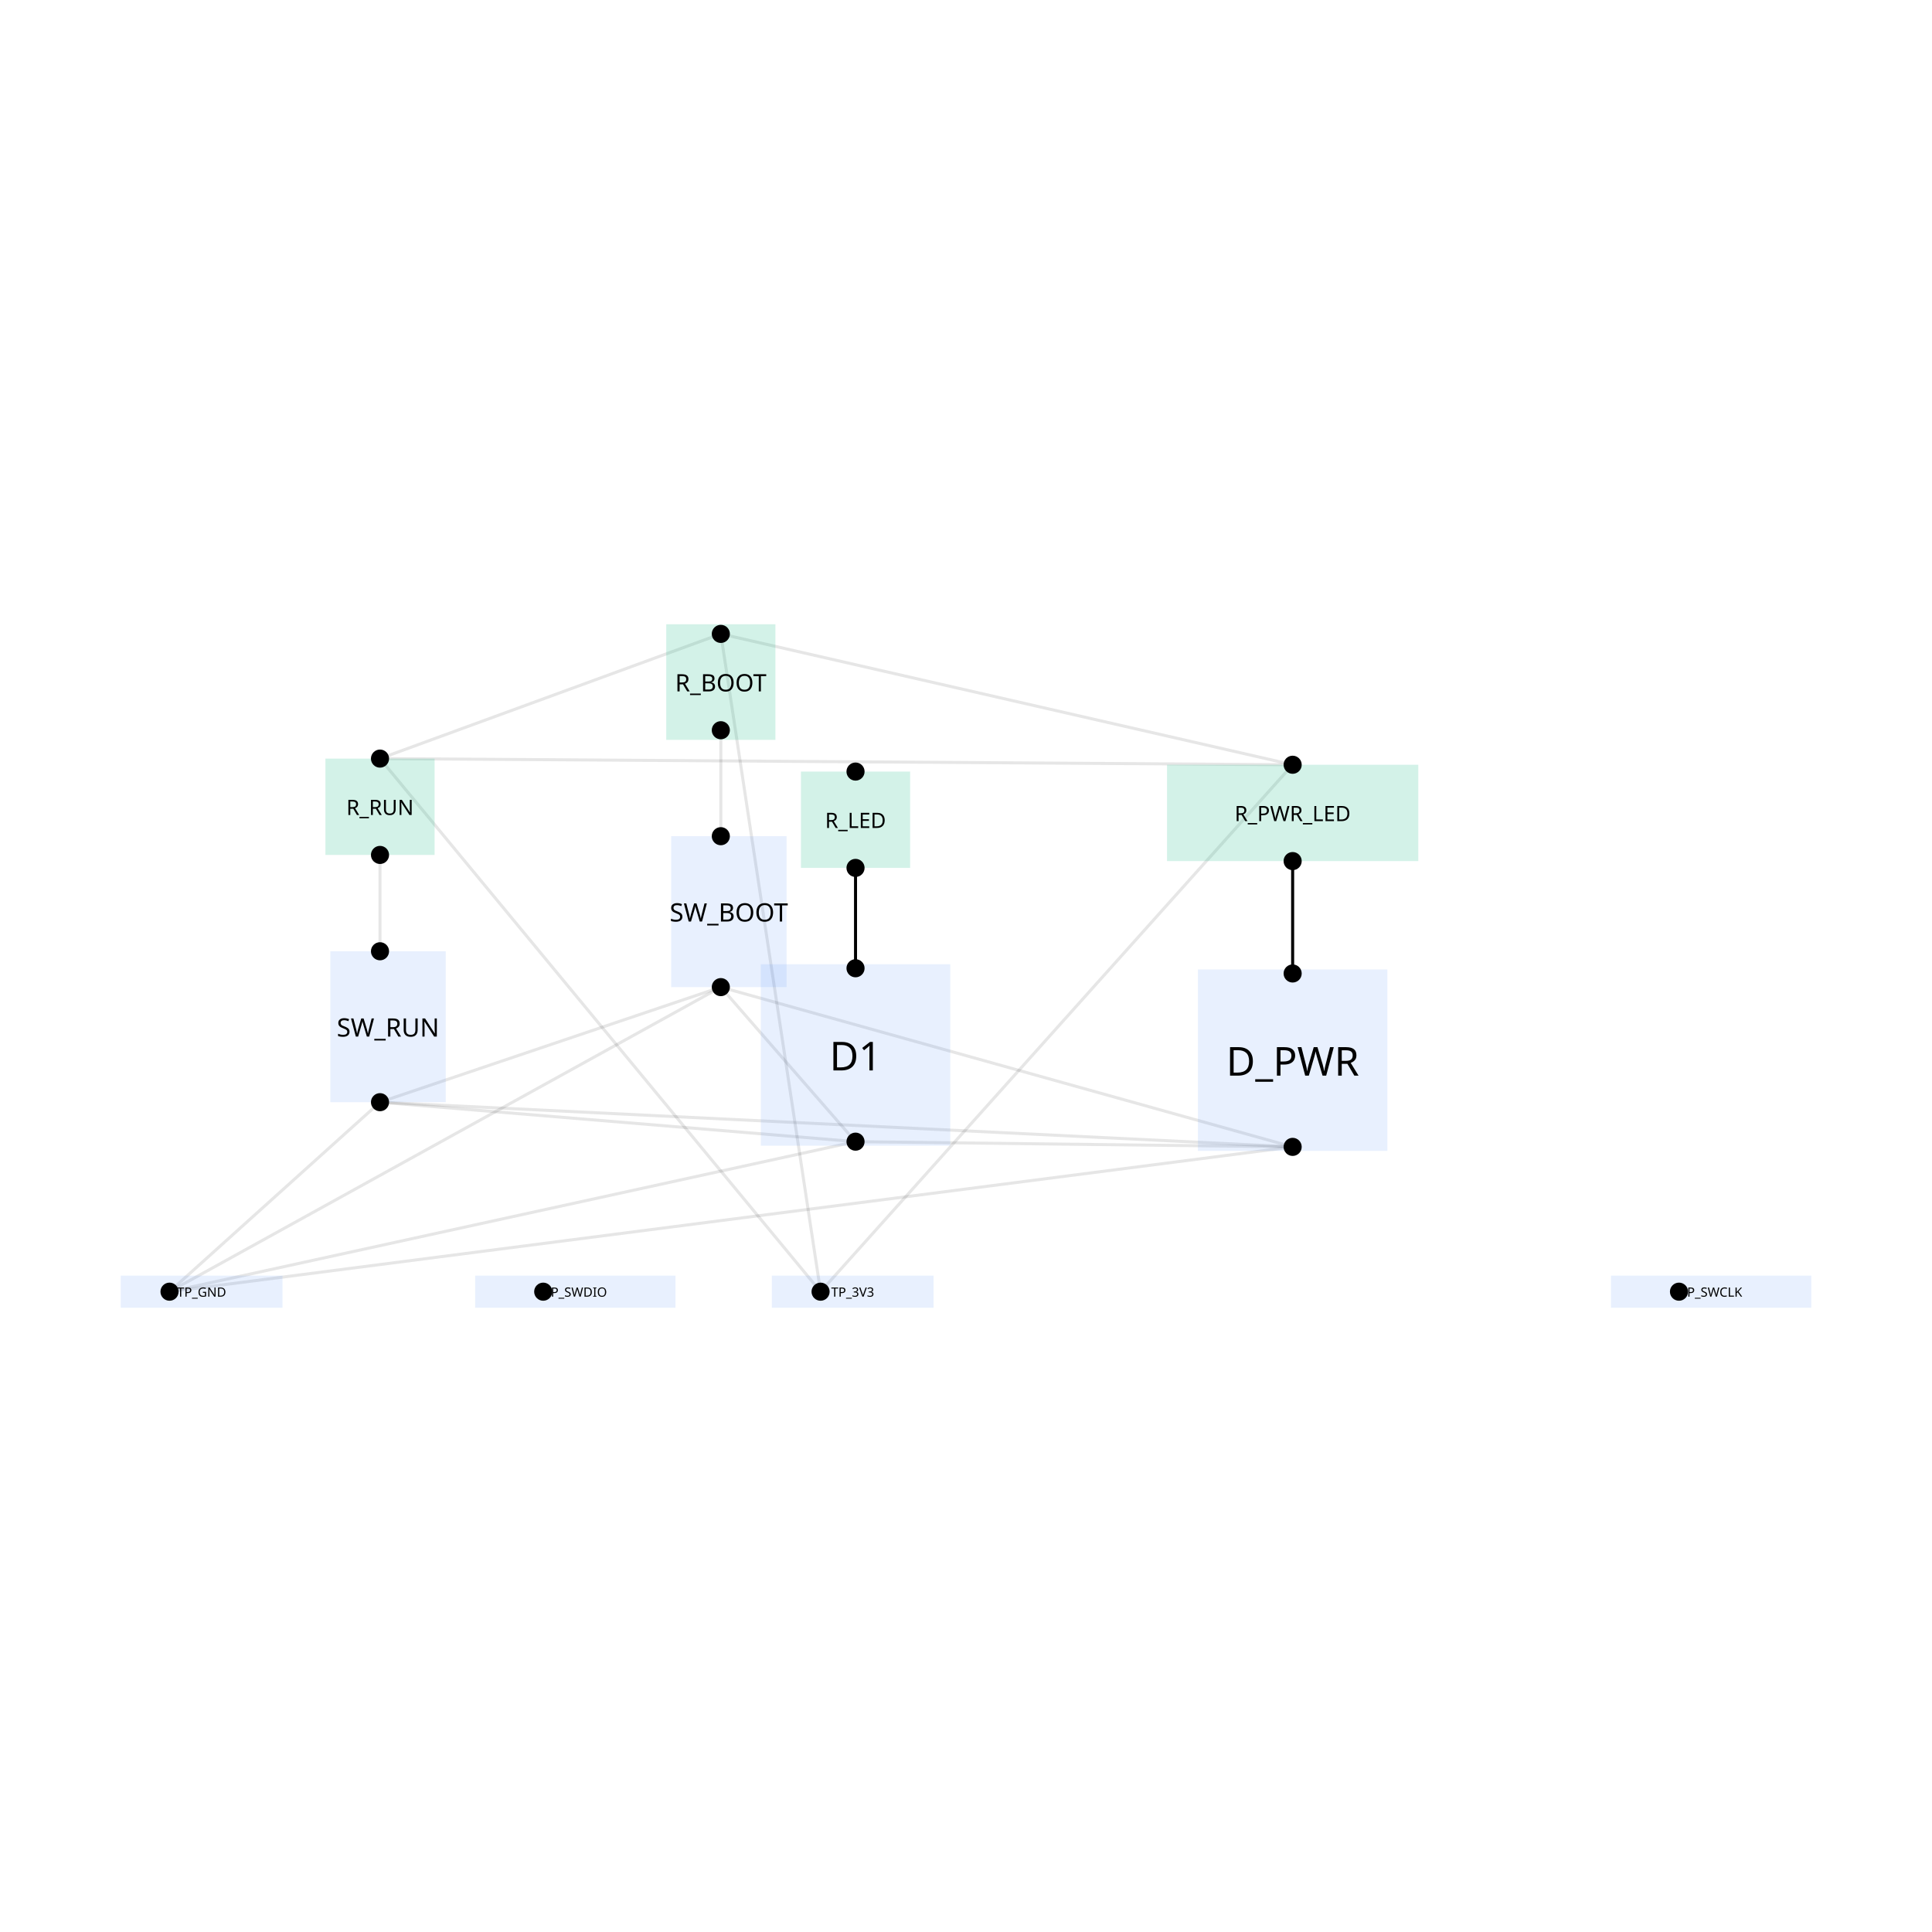
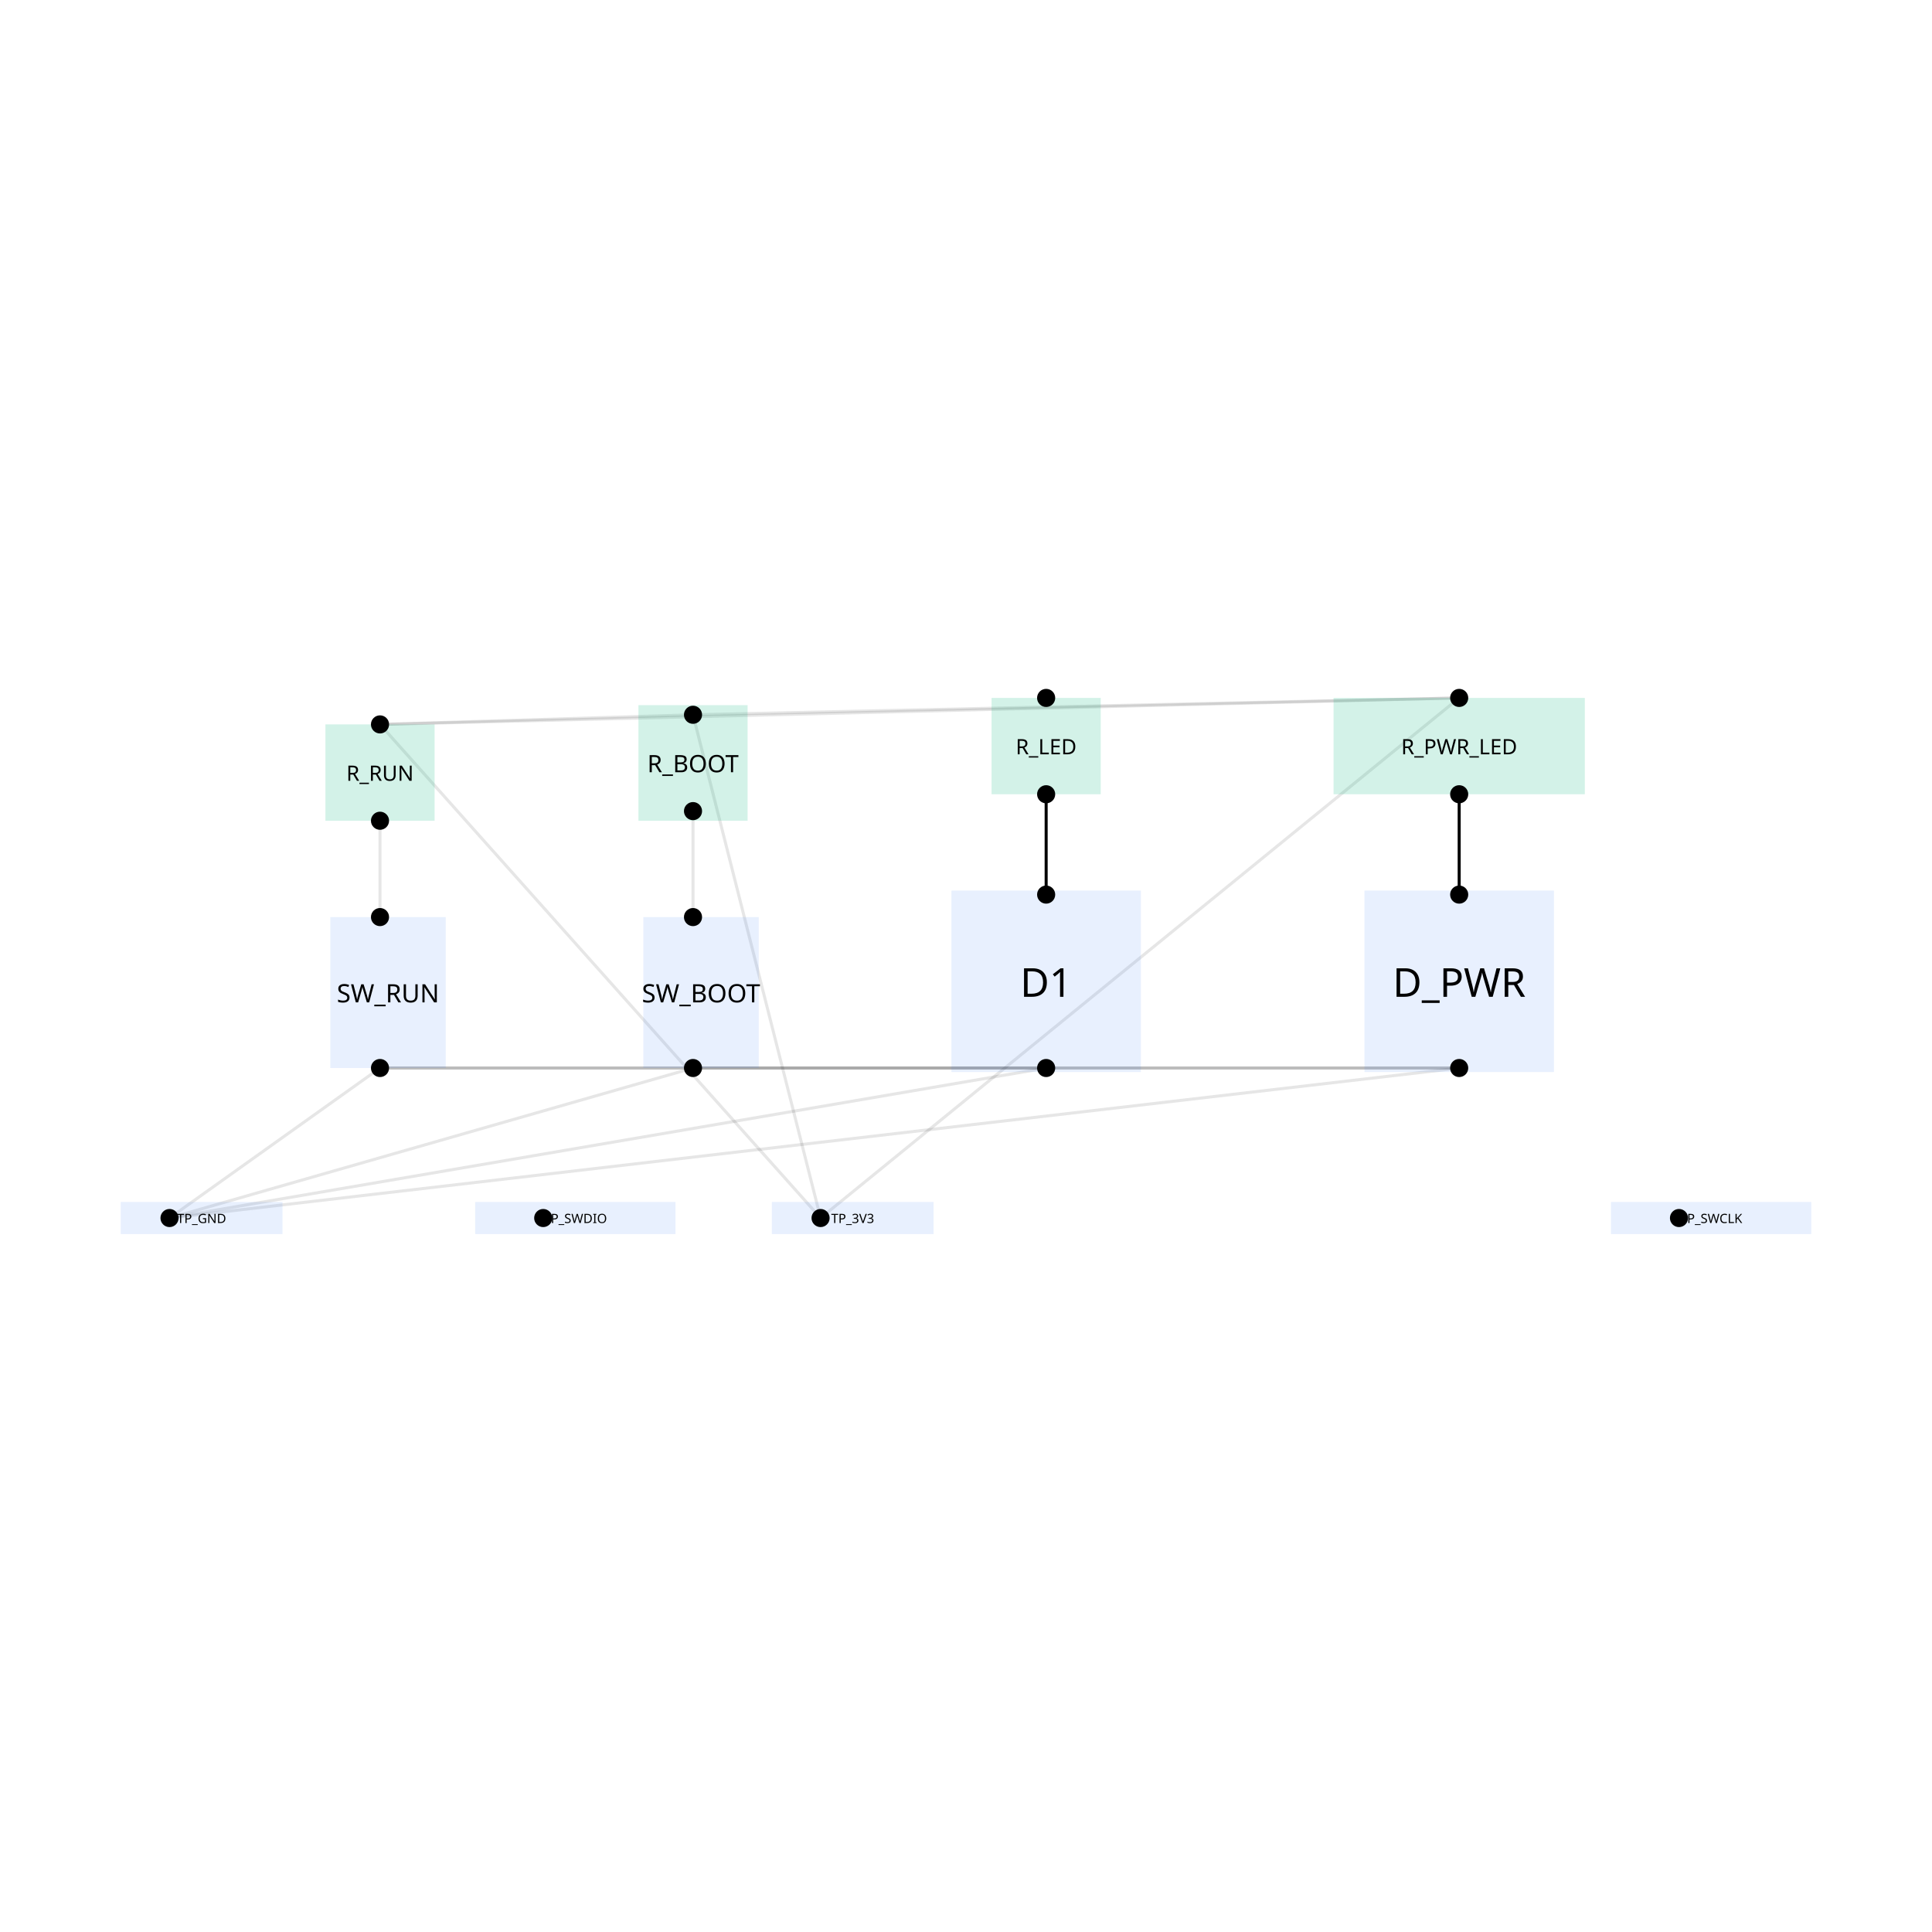
<svg xmlns="http://www.w3.org/2000/svg" width="640" height="640" viewBox="0 0 640 640">
  <rect width="100%" height="100%" fill="white" />
  <g>
-     <polyline data-points="-0.9839665124999993,0.7424999999999997 -0.9839665124999994,1.4024999999999996" data-type="line" data-label="" points="238.783,277.002 238.783,241.898" fill="none" stroke="rgba(0,0,0,0.1)" stroke-width="1px" />
+     <polyline data-points="-1.1572276749999997,-0.2200000000000002 -1.157227675,0.4399999999999998" data-type="line" data-label="" points="229.568,303.795 229.568,268.691" fill="none" stroke="rgba(0,0,0,0.1)" stroke-width="1px" />
  </g>
  <g>
-     <polyline data-points="-0.9839665124999994,-0.19750000000000023 -3.1066830249999993,-0.9141666666666665" data-type="line" data-label="" points="238.783,326.997 125.882,365.115" fill="none" stroke="rgba(0,0,0,0.1)" stroke-width="1px" />
+     <polyline data-points="-1.157227675,-1.1600000000000001 -3.1066830249999993,-1.1600000000000001" data-type="line" data-label="" points="229.568,353.79 125.882,353.79" fill="none" stroke="rgba(0,0,0,0.1)" stroke-width="1px" />
  </g>
  <g>
-     <polyline data-points="-0.9839665124999994,-0.19750000000000023 -0.14500000000000013,-1.1600000000000001" data-type="line" data-label="" points="238.783,326.997 283.405,378.19" fill="none" stroke="rgba(0,0,0,0.1)" stroke-width="1px" />
+     <polyline data-points="-1.157227675,-1.1600000000000001 1.0422276749999995,-1.1600000000000001" data-type="line" data-label="" points="229.568,353.79 346.55,353.79" fill="none" stroke="rgba(0,0,0,0.1)" stroke-width="1px" />
  </g>
  <g>
-     <polyline data-points="-0.9839665124999994,-0.19750000000000023 2.5774999999999992,-1.1925000000000008" data-type="line" data-label="" points="238.783,326.997 428.206,379.918" fill="none" stroke="rgba(0,0,0,0.1)" stroke-width="1px" />
+     <polyline data-points="-1.157227675,-1.1600000000000001 3.6147276749999993,-1.1600000000000001" data-type="line" data-label="" points="229.568,353.79 483.373,353.79" fill="none" stroke="rgba(0,0,0,0.1)" stroke-width="1px" />
  </g>
  <g>
-     <polyline data-points="-0.9839665124999994,-0.19750000000000023 -4.417660699999999,-2.0943750000000003" data-type="line" data-label="" points="238.783,326.997 56.156,427.886" fill="none" stroke="rgba(0,0,0,0.1)" stroke-width="1px" />
+     <polyline data-points="-1.157227675,-1.1600000000000001 -4.417660699999999,-2.0943750000000003" data-type="line" data-label="" points="229.568,353.79 56.156,403.487" fill="none" stroke="rgba(0,0,0,0.1)" stroke-width="1px" />
  </g>
  <g>
-     <polyline data-points="-3.1066830249999993,-0.9141666666666665 -0.14500000000000013,-1.1600000000000001" data-type="line" data-label="" points="125.882,365.115 283.405,378.19" fill="none" stroke="rgba(0,0,0,0.1)" stroke-width="1px" />
+     <polyline data-points="-3.1066830249999993,-1.1600000000000001 1.0422276749999995,-1.1600000000000001" data-type="line" data-label="" points="125.882,353.79 346.55,353.79" fill="none" stroke="rgba(0,0,0,0.1)" stroke-width="1px" />
  </g>
  <g>
-     <polyline data-points="-3.1066830249999993,-0.9141666666666665 2.5774999999999992,-1.1925000000000008" data-type="line" data-label="" points="125.882,365.115 428.206,379.918" fill="none" stroke="rgba(0,0,0,0.1)" stroke-width="1px" />
+     <polyline data-points="-3.1066830249999993,-1.1600000000000001 3.6147276749999993,-1.1600000000000001" data-type="line" data-label="" points="125.882,353.79 483.373,353.79" fill="none" stroke="rgba(0,0,0,0.1)" stroke-width="1px" />
  </g>
  <g>
-     <polyline data-points="-3.1066830249999993,-0.9141666666666665 -4.417660699999999,-2.0943750000000003" data-type="line" data-label="" points="125.882,365.115 56.156,427.886" fill="none" stroke="rgba(0,0,0,0.1)" stroke-width="1px" />
+     <polyline data-points="-3.1066830249999993,-1.1600000000000001 -4.417660699999999,-2.0943750000000003" data-type="line" data-label="" points="125.882,353.79 56.156,403.487" fill="none" stroke="rgba(0,0,0,0.1)" stroke-width="1px" />
  </g>
  <g>
-     <polyline data-points="-0.14500000000000013,-1.1600000000000001 2.5774999999999992,-1.1925000000000008" data-type="line" data-label="" points="283.405,378.19 428.206,379.918" fill="none" stroke="rgba(0,0,0,0.1)" stroke-width="1px" />
+     <polyline data-points="1.0422276749999995,-1.1600000000000001 3.6147276749999993,-1.1600000000000001" data-type="line" data-label="" points="346.55,353.79 483.373,353.79" fill="none" stroke="rgba(0,0,0,0.1)" stroke-width="1px" />
  </g>
  <g>
-     <polyline data-points="-0.14500000000000013,-1.1600000000000001 -4.417660699999999,-2.0943750000000003" data-type="line" data-label="" points="283.405,378.19 56.156,427.886" fill="none" stroke="rgba(0,0,0,0.1)" stroke-width="1px" />
+     <polyline data-points="1.0422276749999995,-1.1600000000000001 -4.417660699999999,-2.0943750000000003" data-type="line" data-label="" points="346.55,353.79 56.156,403.487" fill="none" stroke="rgba(0,0,0,0.1)" stroke-width="1px" />
  </g>
  <g>
-     <polyline data-points="2.5774999999999992,-1.1925000000000008 -4.417660699999999,-2.0943750000000003" data-type="line" data-label="" points="428.206,379.918 56.156,427.886" fill="none" stroke="rgba(0,0,0,0.1)" stroke-width="1px" />
+     <polyline data-points="3.6147276749999993,-1.1600000000000001 -4.417660699999999,-2.0943750000000003" data-type="line" data-label="" points="483.373,353.79 56.156,403.487" fill="none" stroke="rgba(0,0,0,0.1)" stroke-width="1px" />
  </g>
  <g>
-     <polyline data-points="-3.106683024999999,0.025833333333333486 -3.106683024999999,0.6258333333333335" data-type="line" data-label="" points="125.882,315.119 125.882,283.207" fill="none" stroke="rgba(0,0,0,0.1)" stroke-width="1px" />
+     <polyline data-points="-3.106683024999999,-0.2200000000000002 -3.106683024999999,0.3799999999999997" data-type="line" data-label="" points="125.882,303.795 125.882,271.882" fill="none" stroke="rgba(0,0,0,0.1)" stroke-width="1px" />
  </g>
  <g>
-     <polyline data-points="-0.9839665124999994,2.0024999999999995 -3.106683024999999,1.2258333333333333" data-type="line" data-label="" points="238.783,209.986 125.882,251.295" fill="none" stroke="rgba(0,0,0,0.1)" stroke-width="1px" />
+     <polyline data-points="-1.157227675,1.0399999999999998 -3.106683024999999,0.9799999999999998" data-type="line" data-label="" points="229.568,236.779 125.882,239.97" fill="none" stroke="rgba(0,0,0,0.1)" stroke-width="1px" />
  </g>
  <g>
-     <polyline data-points="-0.9839665124999994,2.0024999999999995 2.5774999999999997,1.1874999999999996" data-type="line" data-label="" points="238.783,209.986 428.206,253.334" fill="none" stroke="rgba(0,0,0,0.1)" stroke-width="1px" />
+     <polyline data-points="-1.157227675,1.0399999999999998 3.6147276749999993,1.1449999999999998" data-type="line" data-label="" points="229.568,236.779 483.373,231.195" fill="none" stroke="rgba(0,0,0,0.1)" stroke-width="1px" />
  </g>
  <g>
-     <polyline data-points="-0.9839665124999994,2.0024999999999995 -0.3626606999999989,-2.0943750000000003" data-type="line" data-label="" points="238.783,209.986 271.828,427.886" fill="none" stroke="rgba(0,0,0,0.1)" stroke-width="1px" />
+     <polyline data-points="-1.157227675,1.0399999999999998 -0.3626606999999989,-2.0943750000000003" data-type="line" data-label="" points="229.568,236.779 271.828,403.487" fill="none" stroke="rgba(0,0,0,0.1)" stroke-width="1px" />
  </g>
  <g>
-     <polyline data-points="-3.106683024999999,1.2258333333333333 2.5774999999999997,1.1874999999999996" data-type="line" data-label="" points="125.882,251.295 428.206,253.334" fill="none" stroke="rgba(0,0,0,0.1)" stroke-width="1px" />
+     <polyline data-points="-3.106683024999999,0.9799999999999998 3.6147276749999993,1.1449999999999998" data-type="line" data-label="" points="125.882,239.97 483.373,231.195" fill="none" stroke="rgba(0,0,0,0.1)" stroke-width="1px" />
  </g>
  <g>
-     <polyline data-points="-3.106683024999999,1.2258333333333333 -0.3626606999999989,-2.0943750000000003" data-type="line" data-label="" points="125.882,251.295 271.828,427.886" fill="none" stroke="rgba(0,0,0,0.1)" stroke-width="1px" />
+     <polyline data-points="-3.106683024999999,0.9799999999999998 -0.3626606999999989,-2.0943750000000003" data-type="line" data-label="" points="125.882,239.97 271.828,403.487" fill="none" stroke="rgba(0,0,0,0.1)" stroke-width="1px" />
  </g>
  <g>
-     <polyline data-points="2.5774999999999997,1.1874999999999996 -0.3626606999999989,-2.0943750000000003" data-type="line" data-label="" points="428.206,253.334 271.828,427.886" fill="none" stroke="rgba(0,0,0,0.1)" stroke-width="1px" />
+     <polyline data-points="3.6147276749999993,1.1449999999999998 -0.3626606999999989,-2.0943750000000003" data-type="line" data-label="" points="483.373,231.195 271.828,403.487" fill="none" stroke="rgba(0,0,0,0.1)" stroke-width="1px" />
  </g>
  <g>
-     <polyline data-points="-0.14500000000000007,0.5449999999999999 -0.1449999999999999,-0.07999999999999996" data-type="line" data-label="" points="283.405,287.506 283.405,320.748" fill="none" stroke="black" stroke-width="1px" />
+     <polyline data-points="1.0422276749999995,0.5449999999999999 1.0422276749999995,-0.07999999999999996" data-type="line" data-label="" points="346.55,263.107 346.55,296.348" fill="none" stroke="black" stroke-width="1px" />
  </g>
  <g>
-     <polyline data-points="2.5774999999999997,0.5874999999999997 2.5774999999999992,-0.1125000000000006" data-type="line" data-label="" points="428.206,285.246 428.206,322.477" fill="none" stroke="black" stroke-width="1px" />
+     <polyline data-points="3.6147276749999993,0.5449999999999997 3.6147276749999993,-0.08000000000000007" data-type="line" data-label="" points="483.373,263.107 483.373,296.348" fill="none" stroke="black" stroke-width="1px" />
  </g>
  <g>
-     <rect data-type="rect" data-label="SW_BOOT" data-x="-0.9339665124999994" data-y="0.27249999999999974" x="222.324" y="277.002" width="38.237" height="49.996" fill="rgba(59, 130, 246, 0.12)" stroke="none" stroke-width="0.019" />
+     <rect data-type="rect" data-label="SW_BOOT" data-x="-1.1072276749999999" data-y="-0.6900000000000002" x="213.109" y="303.795" width="38.237" height="49.996" fill="rgba(59, 130, 246, 0.12)" stroke="none" stroke-width="0.019" />
  </g>
  <g>
-     <rect data-type="rect" data-label="SW_RUN" data-x="-3.056683024999999" data-y="-0.4441666666666665" x="109.423" y="315.119" width="38.237" height="49.996" fill="rgba(59, 130, 246, 0.12)" stroke="none" stroke-width="0.019" />
+     <rect data-type="rect" data-label="SW_RUN" data-x="-3.056683024999999" data-y="-0.6900000000000002" x="109.423" y="303.795" width="38.237" height="49.996" fill="rgba(59, 130, 246, 0.12)" stroke="none" stroke-width="0.019" />
  </g>
  <g>
-     <rect data-type="rect" data-label="R_BOOT" data-x="-0.9839665124999994" data-y="1.7024999999999997" x="220.699" y="206.795" width="36.167" height="38.295" fill="rgba(16, 185, 129, 0.18)" stroke="none" stroke-width="0.019" />
+     <rect data-type="rect" data-label="R_BOOT" data-x="-1.157227675" data-y="0.7399999999999998" x="211.484" y="233.588" width="36.167" height="38.295" fill="rgba(16, 185, 129, 0.18)" stroke="none" stroke-width="0.019" />
  </g>
  <g>
-     <rect data-type="rect" data-label="R_RUN" data-x="-3.106683024999999" data-y="0.9258333333333334" x="107.799" y="251.295" width="36.167" height="31.912" fill="rgba(16, 185, 129, 0.18)" stroke="none" stroke-width="0.019" />
+     <rect data-type="rect" data-label="R_RUN" data-x="-3.106683024999999" data-y="0.6799999999999997" x="107.799" y="239.97" width="36.167" height="31.912" fill="rgba(16, 185, 129, 0.18)" stroke="none" stroke-width="0.019" />
  </g>
  <g>
-     <rect data-type="rect" data-label="R_LED" data-x="-0.14500000000000002" data-y="0.8449999999999999" x="265.322" y="255.594" width="36.167" height="31.912" fill="rgba(16, 185, 129, 0.18)" stroke="none" stroke-width="0.019" />
+     <rect data-type="rect" data-label="R_LED" data-x="1.0422276749999995" data-y="0.8449999999999999" x="328.466" y="231.195" width="36.167" height="31.912" fill="rgba(16, 185, 129, 0.18)" stroke="none" stroke-width="0.019" />
  </g>
  <g>
-     <rect data-type="rect" data-label="D1" data-x="-0.14500000000000002" data-y="-0.62" x="252.025" y="319.418" width="62.761" height="60.101" fill="rgba(59, 130, 246, 0.12)" stroke="none" stroke-width="0.019" />
+     <rect data-type="rect" data-label="D1" data-x="1.0422276749999995" data-y="-0.62" x="315.17" y="295.019" width="62.761" height="60.101" fill="rgba(59, 130, 246, 0.12)" stroke="none" stroke-width="0.019" />
  </g>
  <g>
-     <rect data-type="rect" data-label="R_PWR_LED" data-x="2.5774999999999997" data-y="0.8874999999999996" x="386.588" y="253.334" width="83.237" height="31.912" fill="rgba(16, 185, 129, 0.18)" stroke="none" stroke-width="0.019" />
+     <rect data-type="rect" data-label="R_PWR_LED" data-x="3.6147276749999993" data-y="0.8449999999999998" x="441.755" y="231.195" width="83.237" height="31.912" fill="rgba(16, 185, 129, 0.18)" stroke="none" stroke-width="0.019" />
  </g>
  <g>
-     <rect data-type="rect" data-label="D_PWR" data-x="2.5774999999999992" data-y="-0.6525000000000006" x="396.826" y="321.147" width="62.761" height="60.101" fill="rgba(59, 130, 246, 0.12)" stroke="none" stroke-width="0.019" />
+     <rect data-type="rect" data-label="D_PWR" data-x="3.6147276749999993" data-y="-0.6200000000000001" x="451.993" y="295.019" width="62.761" height="60.101" fill="rgba(59, 130, 246, 0.12)" stroke="none" stroke-width="0.019" />
  </g>
  <g>
-     <rect data-type="rect" data-label="TP_SWCLK" data-x="5.18375" data-y="-2.0943750000000003" x="533.649" y="422.568" width="66.351" height="10.637" fill="rgba(59, 130, 246, 0.12)" stroke="none" stroke-width="0.019" />
+     <rect data-type="rect" data-label="TP_SWCLK" data-x="5.18375" data-y="-2.0943750000000003" x="533.649" y="398.168" width="66.351" height="10.637" fill="rgba(59, 130, 246, 0.12)" stroke="none" stroke-width="0.019" />
  </g>
  <g>
-     <rect data-type="rect" data-label="TP_GND" data-x="-4.217660699999999" data-y="-2.0943750000000003" x="40" y="422.568" width="53.586" height="10.637" fill="rgba(59, 130, 246, 0.12)" stroke="none" stroke-width="0.019" />
+     <rect data-type="rect" data-label="TP_GND" data-x="-4.217660699999999" data-y="-2.0943750000000003" x="40" y="398.168" width="53.586" height="10.637" fill="rgba(59, 130, 246, 0.12)" stroke="none" stroke-width="0.019" />
  </g>
  <g>
-     <rect data-type="rect" data-label="TP_SWDIO" data-x="-1.890160699999999" data-y="-2.0943750000000003" x="157.41" y="422.568" width="66.351" height="10.637" fill="rgba(59, 130, 246, 0.12)" stroke="none" stroke-width="0.019" />
+     <rect data-type="rect" data-label="TP_SWDIO" data-x="-1.890160699999999" data-y="-2.0943750000000003" x="157.41" y="398.168" width="66.351" height="10.637" fill="rgba(59, 130, 246, 0.12)" stroke="none" stroke-width="0.019" />
  </g>
  <g>
-     <rect data-type="rect" data-label="TP_3V3" data-x="-0.16266069999999888" data-y="-2.0943750000000003" x="255.673" y="422.568" width="53.586" height="10.637" fill="rgba(59, 130, 246, 0.12)" stroke="none" stroke-width="0.019" />
+     <rect data-type="rect" data-label="TP_3V3" data-x="-0.16266069999999888" data-y="-2.0943750000000003" x="255.673" y="398.168" width="53.586" height="10.637" fill="rgba(59, 130, 246, 0.12)" stroke="none" stroke-width="0.019" />
  </g>
-   <text data-type="text" data-label="SW_BOOT" data-x="-0.9339665124999994" data-y="0.27249999999999974" x="241.442" y="302" fill="black" font-size="8.412" font-family="sans-serif" text-anchor="middle" dominant-baseline="central">SW_BOOT</text>
-   <text data-type="text" data-label="SW_RUN" data-x="-3.056683024999999" data-y="-0.4441666666666665" x="128.542" y="340.117" fill="black" font-size="8.412" font-family="sans-serif" text-anchor="middle" dominant-baseline="central">SW_RUN</text>
-   <text data-type="text" data-label="R_BOOT" data-x="-0.9839665124999994" data-y="1.7024999999999997" x="238.783" y="225.942" fill="black" font-size="7.957" font-family="sans-serif" text-anchor="middle" dominant-baseline="central">R_BOOT</text>
-   <text data-type="text" data-label="R_RUN" data-x="-3.106683024999999" data-y="0.9258333333333334" x="125.882" y="267.251" fill="black" font-size="7.021" font-family="sans-serif" text-anchor="middle" dominant-baseline="central">R_RUN</text>
-   <text data-type="text" data-label="R_LED" data-x="-0.14500000000000002" data-y="0.8449999999999999" x="283.405" y="271.55" fill="black" font-size="7.021" font-family="sans-serif" text-anchor="middle" dominant-baseline="central">R_LED</text>
-   <text data-type="text" data-label="D1" data-x="-0.14500000000000002" data-y="-0.62" x="283.405" y="349.469" fill="black" font-size="13.222" font-family="sans-serif" text-anchor="middle" dominant-baseline="central">D1</text>
-   <text data-type="text" data-label="R_PWR_LED" data-x="2.5774999999999997" data-y="0.8874999999999996" x="428.206" y="269.29" fill="black" font-size="7.021" font-family="sans-serif" text-anchor="middle" dominant-baseline="central">R_PWR_LED</text>
-   <text data-type="text" data-label="D_PWR" data-x="2.5774999999999992" data-y="-0.6525000000000006" x="428.206" y="351.197" fill="black" font-size="13.222" font-family="sans-serif" text-anchor="middle" dominant-baseline="central">D_PWR</text>
-   <text data-type="text" data-label="TP_SWCLK" data-x="5.18375" data-y="-2.0943750000000003" x="566.825" y="427.886" fill="black" font-size="4.255" font-family="sans-serif" text-anchor="middle" dominant-baseline="central">TP_SWCLK</text>
-   <text data-type="text" data-label="TP_GND" data-x="-4.217660699999999" data-y="-2.0943750000000003" x="66.793" y="427.886" fill="black" font-size="4.255" font-family="sans-serif" text-anchor="middle" dominant-baseline="central">TP_GND</text>
-   <text data-type="text" data-label="TP_SWDIO" data-x="-1.890160699999999" data-y="-2.0943750000000003" x="190.585" y="427.886" fill="black" font-size="4.255" font-family="sans-serif" text-anchor="middle" dominant-baseline="central">TP_SWDIO</text>
-   <text data-type="text" data-label="TP_3V3" data-x="-0.16266069999999888" data-y="-2.0943750000000003" x="282.466" y="427.886" fill="black" font-size="4.255" font-family="sans-serif" text-anchor="middle" dominant-baseline="central">TP_3V3</text>
+   <text data-type="text" data-label="SW_BOOT" data-x="-1.1072276749999999" data-y="-0.6900000000000002" x="232.227" y="328.792" fill="black" font-size="8.412" font-family="sans-serif" text-anchor="middle" dominant-baseline="central">SW_BOOT</text>
+   <text data-type="text" data-label="SW_RUN" data-x="-3.056683024999999" data-y="-0.6900000000000002" x="128.542" y="328.792" fill="black" font-size="8.412" font-family="sans-serif" text-anchor="middle" dominant-baseline="central">SW_RUN</text>
+   <text data-type="text" data-label="R_BOOT" data-x="-1.157227675" data-y="0.7399999999999998" x="229.568" y="252.735" fill="black" font-size="7.957" font-family="sans-serif" text-anchor="middle" dominant-baseline="central">R_BOOT</text>
+   <text data-type="text" data-label="R_RUN" data-x="-3.106683024999999" data-y="0.6799999999999997" x="125.882" y="255.926" fill="black" font-size="7.021" font-family="sans-serif" text-anchor="middle" dominant-baseline="central">R_RUN</text>
+   <text data-type="text" data-label="R_LED" data-x="1.0422276749999995" data-y="0.8449999999999999" x="346.55" y="247.151" fill="black" font-size="7.021" font-family="sans-serif" text-anchor="middle" dominant-baseline="central">R_LED</text>
+   <text data-type="text" data-label="D1" data-x="1.0422276749999995" data-y="-0.62" x="346.55" y="325.069" fill="black" font-size="13.222" font-family="sans-serif" text-anchor="middle" dominant-baseline="central">D1</text>
+   <text data-type="text" data-label="R_PWR_LED" data-x="3.6147276749999993" data-y="0.8449999999999998" x="483.373" y="247.151" fill="black" font-size="7.021" font-family="sans-serif" text-anchor="middle" dominant-baseline="central">R_PWR_LED</text>
+   <text data-type="text" data-label="D_PWR" data-x="3.6147276749999993" data-y="-0.6200000000000001" x="483.373" y="325.069" fill="black" font-size="13.222" font-family="sans-serif" text-anchor="middle" dominant-baseline="central">D_PWR</text>
+   <text data-type="text" data-label="TP_SWCLK" data-x="5.18375" data-y="-2.0943750000000003" x="566.825" y="403.487" fill="black" font-size="4.255" font-family="sans-serif" text-anchor="middle" dominant-baseline="central">TP_SWCLK</text>
+   <text data-type="text" data-label="TP_GND" data-x="-4.217660699999999" data-y="-2.0943750000000003" x="66.793" y="403.487" fill="black" font-size="4.255" font-family="sans-serif" text-anchor="middle" dominant-baseline="central">TP_GND</text>
+   <text data-type="text" data-label="TP_SWDIO" data-x="-1.890160699999999" data-y="-2.0943750000000003" x="190.585" y="403.487" fill="black" font-size="4.255" font-family="sans-serif" text-anchor="middle" dominant-baseline="central">TP_SWDIO</text>
+   <text data-type="text" data-label="TP_3V3" data-x="-0.16266069999999888" data-y="-2.0943750000000003" x="282.466" y="403.487" fill="black" font-size="4.255" font-family="sans-serif" text-anchor="middle" dominant-baseline="central">TP_3V3</text>
  <g>
-     <circle data-type="point" data-label="SW_BOOT.1 (unnamedsubcircuitsubcircuit_source_group_0_connectivity_net0)" data-x="-0.9839665124999993" data-y="0.7424999999999997" cx="238.783" cy="277.002" r="3" fill="black" />
+     <circle data-type="point" data-label="SW_BOOT.1 (unnamedsubcircuitsubcircuit_source_group_0_connectivity_net0)" data-x="-1.1572276749999997" data-y="-0.2200000000000002" cx="229.568" cy="303.795" r="3" fill="black" />
  </g>
  <g>
-     <circle data-type="point" data-label="SW_BOOT.2 (unnamedsubcircuitsubcircuit_source_group_0_connectivity_net1)" data-x="-0.9839665124999994" data-y="-0.19750000000000023" cx="238.783" cy="326.997" r="3" fill="black" />
+     <circle data-type="point" data-label="SW_BOOT.2 (unnamedsubcircuitsubcircuit_source_group_0_connectivity_net1)" data-x="-1.157227675" data-y="-1.1600000000000001" cx="229.568" cy="353.79" r="3" fill="black" />
  </g>
  <g>
-     <circle data-type="point" data-label="SW_RUN.1 (unnamedsubcircuitsubcircuit_source_group_0_connectivity_net3)" data-x="-3.106683024999999" data-y="0.025833333333333486" cx="125.882" cy="315.119" r="3" fill="black" />
+     <circle data-type="point" data-label="SW_RUN.1 (unnamedsubcircuitsubcircuit_source_group_0_connectivity_net3)" data-x="-3.106683024999999" data-y="-0.2200000000000002" cx="125.882" cy="303.795" r="3" fill="black" />
  </g>
  <g>
-     <circle data-type="point" data-label="SW_RUN.2 (unnamedsubcircuitsubcircuit_source_group_0_connectivity_net1)" data-x="-3.1066830249999993" data-y="-0.9141666666666665" cx="125.882" cy="365.115" r="3" fill="black" />
+     <circle data-type="point" data-label="SW_RUN.2 (unnamedsubcircuitsubcircuit_source_group_0_connectivity_net1)" data-x="-3.1066830249999993" data-y="-1.1600000000000001" cx="125.882" cy="353.79" r="3" fill="black" />
  </g>
  <g>
-     <circle data-type="point" data-label="R_BOOT.1 (unnamedsubcircuitsubcircuit_source_group_0_connectivity_net0)" data-x="-0.9839665124999994" data-y="1.4024999999999996" cx="238.783" cy="241.898" r="3" fill="black" />
+     <circle data-type="point" data-label="R_BOOT.1 (unnamedsubcircuitsubcircuit_source_group_0_connectivity_net0)" data-x="-1.157227675" data-y="0.4399999999999998" cx="229.568" cy="268.691" r="3" fill="black" />
  </g>
  <g>
-     <circle data-type="point" data-label="R_BOOT.2 (unnamedsubcircuitsubcircuit_source_group_0_connectivity_net2)" data-x="-0.9839665124999994" data-y="2.0024999999999995" cx="238.783" cy="209.986" r="3" fill="black" />
+     <circle data-type="point" data-label="R_BOOT.2 (unnamedsubcircuitsubcircuit_source_group_0_connectivity_net2)" data-x="-1.157227675" data-y="1.0399999999999998" cx="229.568" cy="236.779" r="3" fill="black" />
  </g>
  <g>
-     <circle data-type="point" data-label="R_RUN.1 (unnamedsubcircuitsubcircuit_source_group_0_connectivity_net3)" data-x="-3.106683024999999" data-y="0.6258333333333335" cx="125.882" cy="283.207" r="3" fill="black" />
+     <circle data-type="point" data-label="R_RUN.1 (unnamedsubcircuitsubcircuit_source_group_0_connectivity_net3)" data-x="-3.106683024999999" data-y="0.3799999999999997" cx="125.882" cy="271.882" r="3" fill="black" />
  </g>
  <g>
-     <circle data-type="point" data-label="R_RUN.2 (unnamedsubcircuitsubcircuit_source_group_0_connectivity_net2)" data-x="-3.106683024999999" data-y="1.2258333333333333" cx="125.882" cy="251.295" r="3" fill="black" />
+     <circle data-type="point" data-label="R_RUN.2 (unnamedsubcircuitsubcircuit_source_group_0_connectivity_net2)" data-x="-3.106683024999999" data-y="0.9799999999999998" cx="125.882" cy="239.97" r="3" fill="black" />
  </g>
  <g>
-     <circle data-type="point" data-label="R_LED.1 (unnamedsubcircuitsubcircuit_source_group_0_connectivity_net4)" data-x="-0.14499999999999996" data-y="1.1449999999999998" cx="283.405" cy="255.594" r="3" fill="black" />
+     <circle data-type="point" data-label="R_LED.1 (unnamedsubcircuitsubcircuit_source_group_0_connectivity_net4)" data-x="1.0422276749999995" data-y="1.1449999999999998" cx="346.55" cy="231.195" r="3" fill="black" />
  </g>
  <g>
-     <circle data-type="point" data-label="R_LED.2" data-x="-0.14500000000000007" data-y="0.5449999999999999" cx="283.405" cy="287.506" r="3" fill="black" />
+     <circle data-type="point" data-label="R_LED.2" data-x="1.0422276749999995" data-y="0.5449999999999999" cx="346.55" cy="263.107" r="3" fill="black" />
  </g>
  <g>
-     <circle data-type="point" data-label="D1.1" data-x="-0.1449999999999999" data-y="-0.07999999999999996" cx="283.405" cy="320.748" r="3" fill="black" />
+     <circle data-type="point" data-label="D1.1" data-x="1.0422276749999995" data-y="-0.07999999999999996" cx="346.55" cy="296.348" r="3" fill="black" />
  </g>
  <g>
-     <circle data-type="point" data-label="D1.2 (unnamedsubcircuitsubcircuit_source_group_0_connectivity_net1)" data-x="-0.14500000000000013" data-y="-1.1600000000000001" cx="283.405" cy="378.19" r="3" fill="black" />
+     <circle data-type="point" data-label="D1.2 (unnamedsubcircuitsubcircuit_source_group_0_connectivity_net1)" data-x="1.0422276749999995" data-y="-1.1600000000000001" cx="346.55" cy="353.79" r="3" fill="black" />
  </g>
  <g>
-     <circle data-type="point" data-label="R_PWR_LED.1 (unnamedsubcircuitsubcircuit_source_group_0_connectivity_net2)" data-x="2.5774999999999997" data-y="1.1874999999999996" cx="428.206" cy="253.334" r="3" fill="black" />
+     <circle data-type="point" data-label="R_PWR_LED.1 (unnamedsubcircuitsubcircuit_source_group_0_connectivity_net2)" data-x="3.6147276749999993" data-y="1.1449999999999998" cx="483.373" cy="231.195" r="3" fill="black" />
  </g>
  <g>
-     <circle data-type="point" data-label="R_PWR_LED.2" data-x="2.5774999999999997" data-y="0.5874999999999997" cx="428.206" cy="285.246" r="3" fill="black" />
+     <circle data-type="point" data-label="R_PWR_LED.2" data-x="3.6147276749999993" data-y="0.5449999999999997" cx="483.373" cy="263.107" r="3" fill="black" />
  </g>
  <g>
-     <circle data-type="point" data-label="D_PWR.1" data-x="2.5774999999999992" data-y="-0.1125000000000006" cx="428.206" cy="322.477" r="3" fill="black" />
+     <circle data-type="point" data-label="D_PWR.1" data-x="3.6147276749999993" data-y="-0.08000000000000007" cx="483.373" cy="296.348" r="3" fill="black" />
  </g>
  <g>
-     <circle data-type="point" data-label="D_PWR.2 (unnamedsubcircuitsubcircuit_source_group_0_connectivity_net1)" data-x="2.5774999999999992" data-y="-1.1925000000000008" cx="428.206" cy="379.918" r="3" fill="black" />
+     <circle data-type="point" data-label="D_PWR.2 (unnamedsubcircuitsubcircuit_source_group_0_connectivity_net1)" data-x="3.6147276749999993" data-y="-1.1600000000000001" cx="483.373" cy="353.79" r="3" fill="black" />
  </g>
  <g>
-     <circle data-type="point" data-label="TP_SWCLK.1 (unnamedsubcircuitsubcircuit_source_group_0_connectivity_net7)" data-x="4.98375" data-y="-2.0943750000000003" cx="556.187" cy="427.886" r="3" fill="black" />
+     <circle data-type="point" data-label="TP_SWCLK.1 (unnamedsubcircuitsubcircuit_source_group_0_connectivity_net7)" data-x="4.98375" data-y="-2.0943750000000003" cx="556.187" cy="403.487" r="3" fill="black" />
  </g>
  <g>
-     <circle data-type="point" data-label="TP_GND.1 (unnamedsubcircuitsubcircuit_source_group_0_connectivity_net1)" data-x="-4.417660699999999" data-y="-2.0943750000000003" cx="56.156" cy="427.886" r="3" fill="black" />
+     <circle data-type="point" data-label="TP_GND.1 (unnamedsubcircuitsubcircuit_source_group_0_connectivity_net1)" data-x="-4.417660699999999" data-y="-2.0943750000000003" cx="56.156" cy="403.487" r="3" fill="black" />
  </g>
  <g>
-     <circle data-type="point" data-label="TP_SWDIO.1 (unnamedsubcircuitsubcircuit_source_group_0_connectivity_net8)" data-x="-2.090160699999999" data-y="-2.0943750000000003" cx="179.948" cy="427.886" r="3" fill="black" />
+     <circle data-type="point" data-label="TP_SWDIO.1 (unnamedsubcircuitsubcircuit_source_group_0_connectivity_net8)" data-x="-2.090160699999999" data-y="-2.0943750000000003" cx="179.948" cy="403.487" r="3" fill="black" />
  </g>
  <g>
-     <circle data-type="point" data-label="TP_3V3.1 (unnamedsubcircuitsubcircuit_source_group_0_connectivity_net2)" data-x="-0.3626606999999989" data-y="-2.0943750000000003" cx="271.828" cy="427.886" r="3" fill="black" />
+     <circle data-type="point" data-label="TP_3V3.1 (unnamedsubcircuitsubcircuit_source_group_0_connectivity_net2)" data-x="-0.3626606999999989" data-y="-2.0943750000000003" cx="271.828" cy="403.487" r="3" fill="black" />
  </g>
  <g id="crosshair" style="display: none">
    <line id="crosshair-h" y1="0" y2="640" stroke="#666" stroke-width="0.5" />
    <line id="crosshair-v" x1="0" x2="640" stroke="#666" stroke-width="0.5" />
    <text id="coordinates" font-family="monospace" font-size="12" fill="#666" />
  </g>
</svg>
